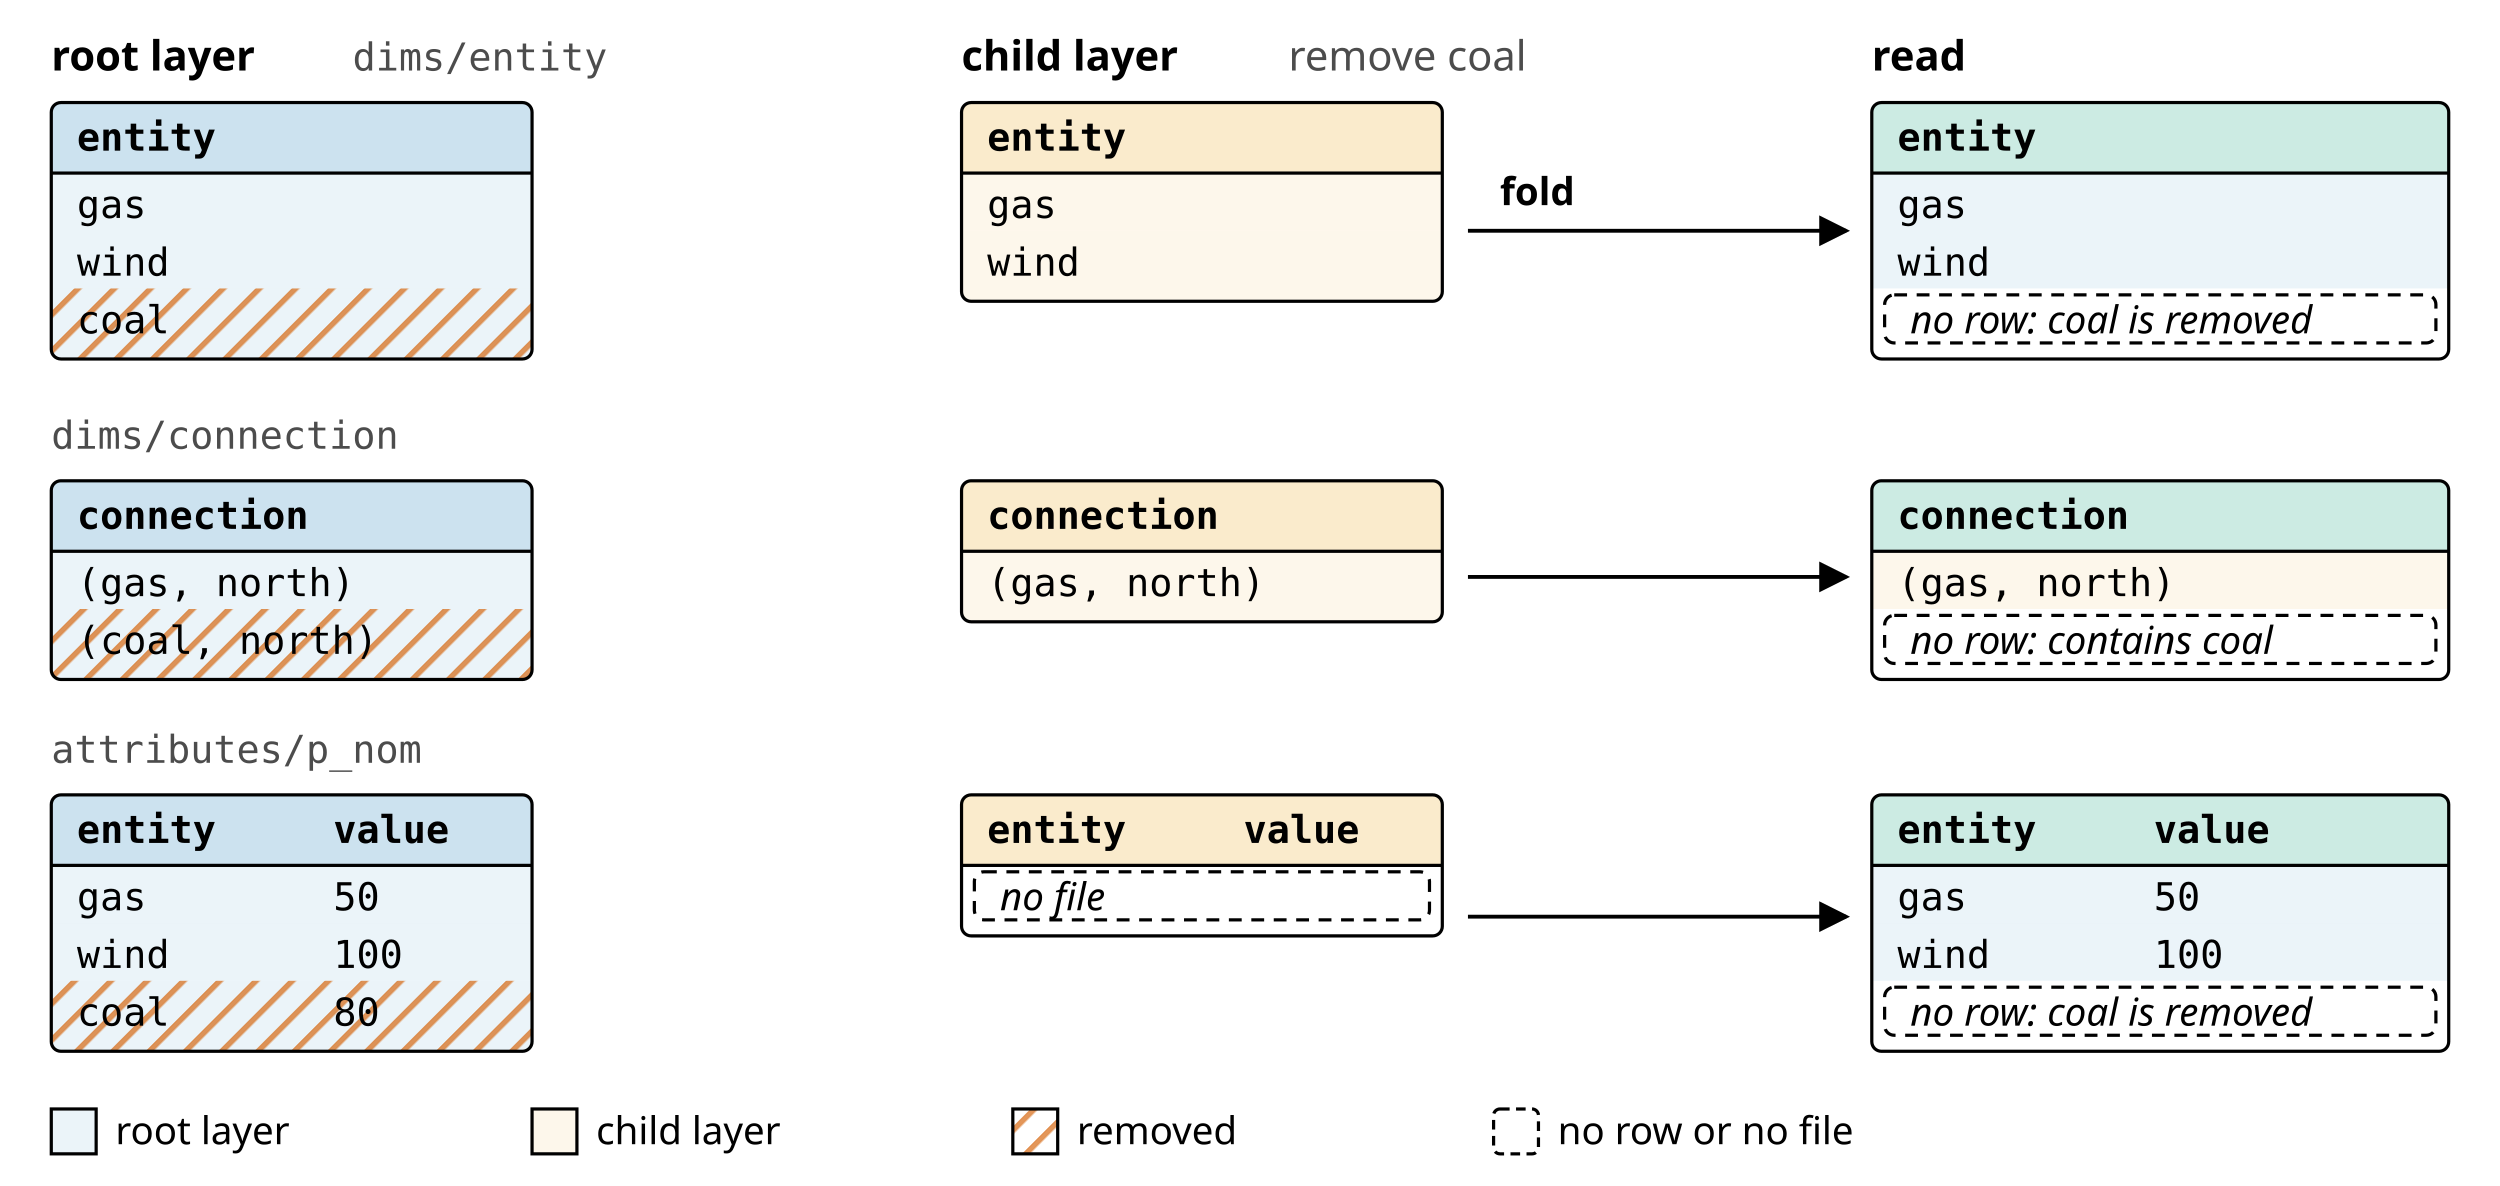
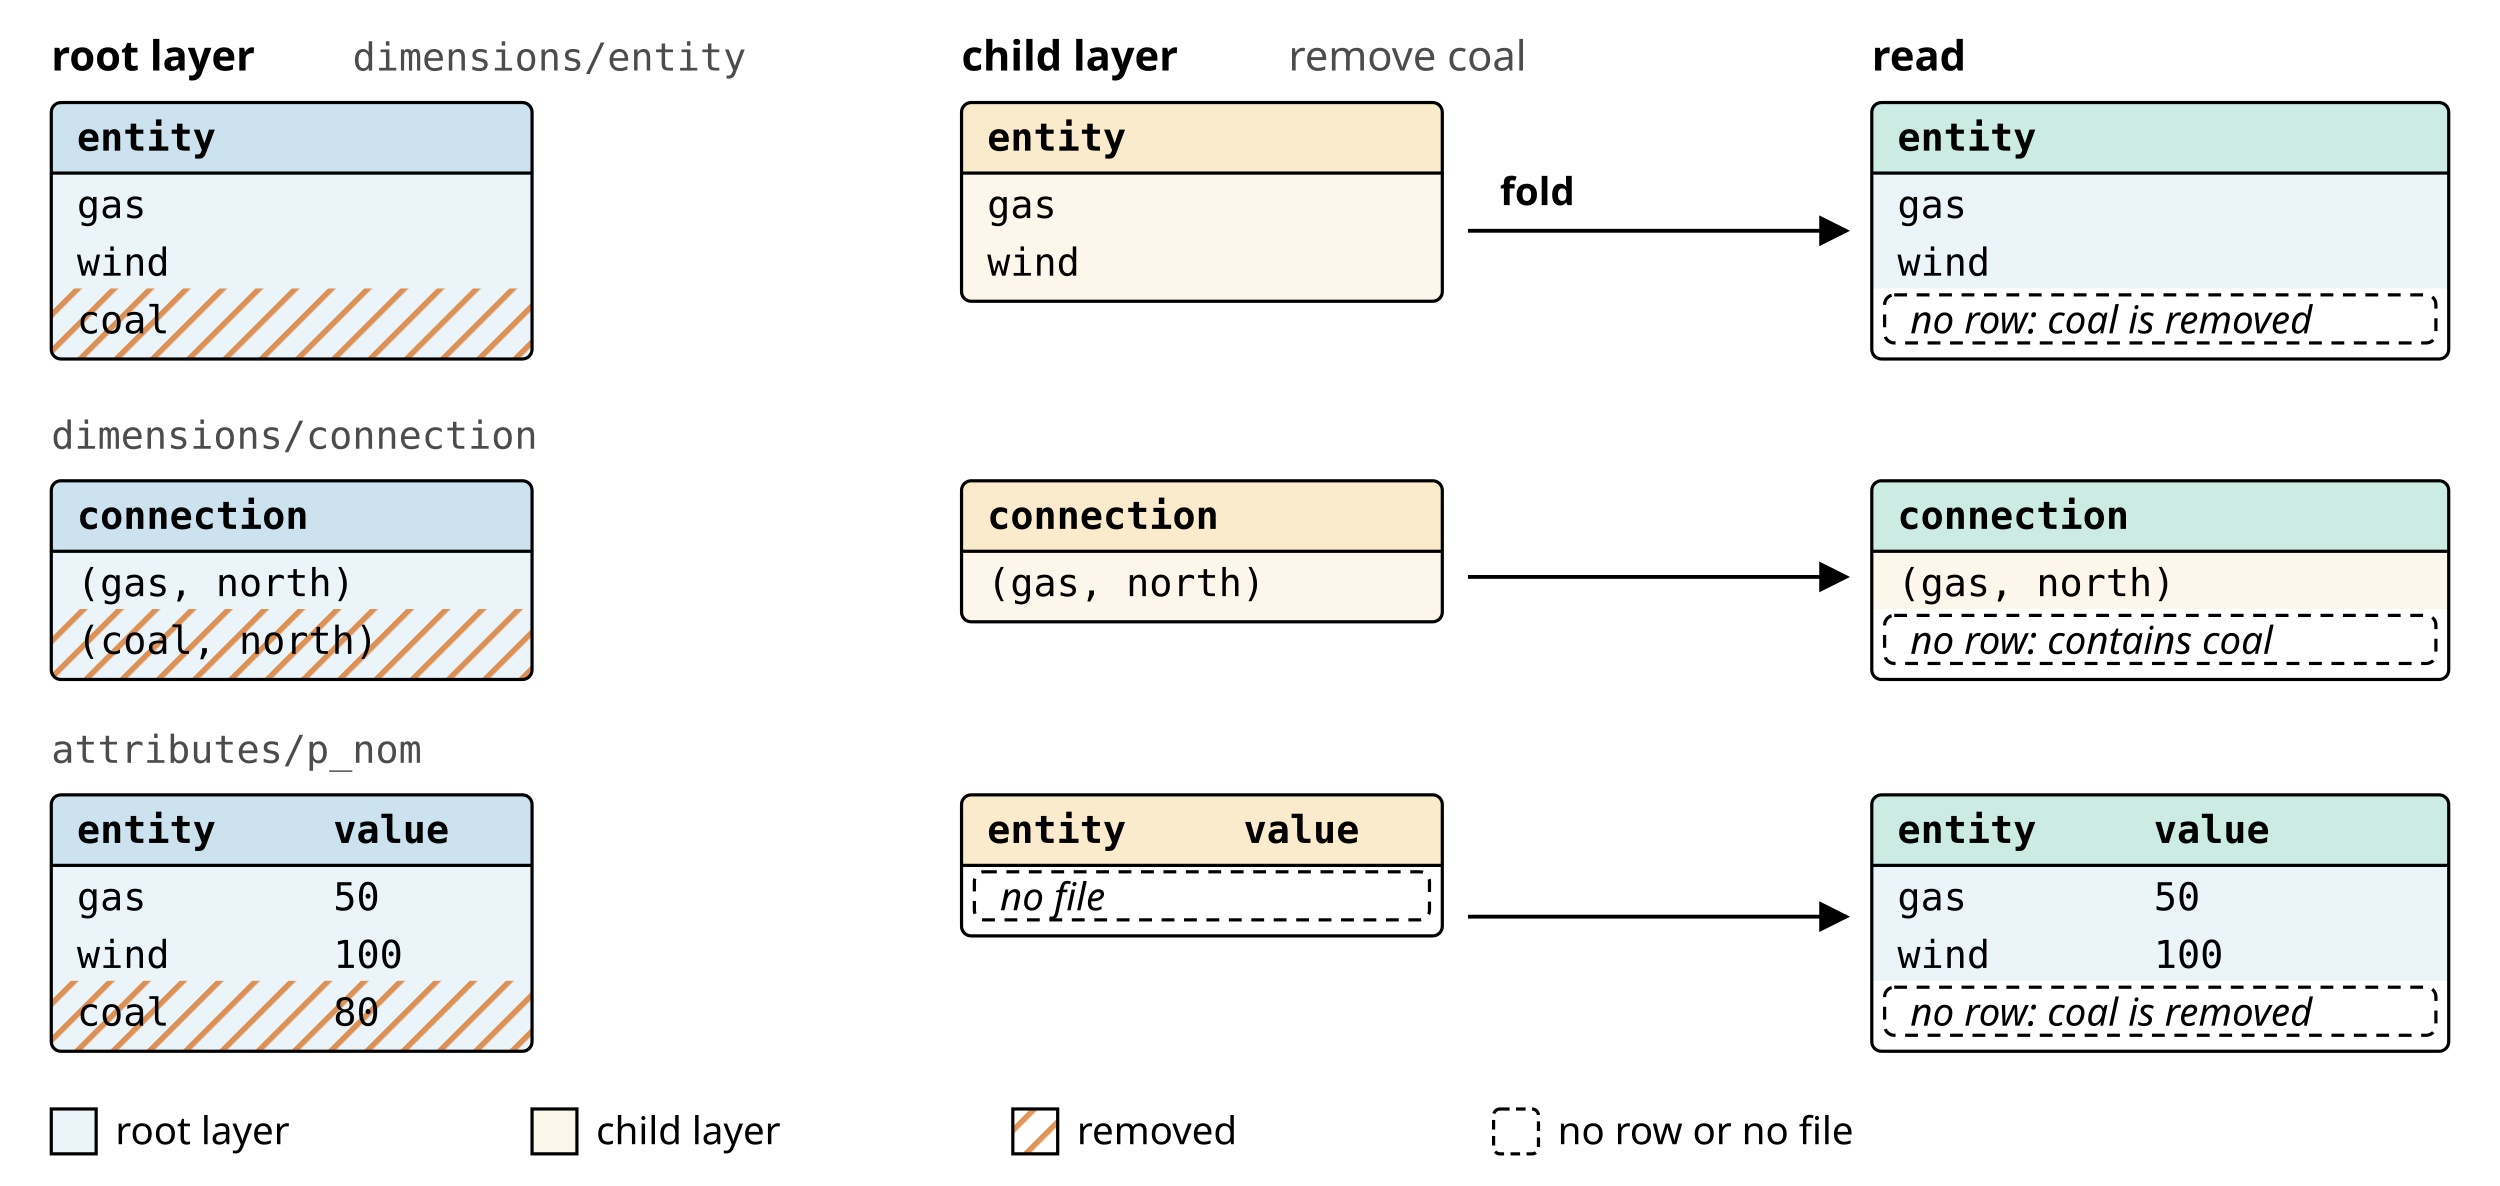
<svg xmlns="http://www.w3.org/2000/svg" viewBox="0 0 780 370" width="780" height="370" style="max-width: 100%; height: auto" role="img" aria-labelledby="lr-t lr-d" font-family="ui-sans-serif, system-ui, sans-serif" font-size="13">
  <defs>
    <marker id="lr-arrow" viewBox="0 0 8 8" refX="7" refY="4" markerWidth="8" markerHeight="8" orient="auto">
      <path d="M0,0 L8,4 L0,8 z" fill="currentColor" />
    </marker>
    <pattern id="lr-hatch" width="8" height="8" patternUnits="userSpaceOnUse" patternTransform="rotate(45)">
      <line x1="0" y1="0" x2="0" y2="8" stroke="#D55E00" stroke-opacity="0.65" stroke-width="3.5" />
    </pattern>
  </defs>
  <g stroke="none">
    <path d="M16,54 V35 A3,3 0 0 1 19,32 H163 A3,3 0 0 1 166,35 V54 Z" fill="#0072B2" fill-opacity="0.2" />
    <rect x="16" y="54" width="150" height="18" fill="#0072B2" fill-opacity="0.08" />
    <rect x="16" y="72" width="150" height="18" fill="#0072B2" fill-opacity="0.08" />
    <path d="M16,90 H166 V109 A3,3 0 0 1 163,112 H19 A3,3 0 0 1 16,109 Z" fill="#0072B2" fill-opacity="0.08" />
    <path d="M16,90 H166 V109 A3,3 0 0 1 163,112 H19 A3,3 0 0 1 16,109 Z" fill="url(#lr-hatch)" />
    <path d="M16,172 V153 A3,3 0 0 1 19,150 H163 A3,3 0 0 1 166,153 V172 Z" fill="#0072B2" fill-opacity="0.2" />
    <rect x="16" y="172" width="150" height="18" fill="#0072B2" fill-opacity="0.08" />
    <path d="M16,190 H166 V209 A3,3 0 0 1 163,212 H19 A3,3 0 0 1 16,209 Z" fill="#0072B2" fill-opacity="0.08" />
    <path d="M16,190 H166 V209 A3,3 0 0 1 163,212 H19 A3,3 0 0 1 16,209 Z" fill="url(#lr-hatch)" />
    <path d="M16,270 V251 A3,3 0 0 1 19,248 H163 A3,3 0 0 1 166,251 V270 Z" fill="#0072B2" fill-opacity="0.2" />
    <rect x="16" y="270" width="150" height="18" fill="#0072B2" fill-opacity="0.08" />
    <rect x="16" y="288" width="150" height="18" fill="#0072B2" fill-opacity="0.08" />
    <path d="M16,306 H166 V325 A3,3 0 0 1 163,328 H19 A3,3 0 0 1 16,325 Z" fill="#0072B2" fill-opacity="0.08" />
    <path d="M16,306 H166 V325 A3,3 0 0 1 163,328 H19 A3,3 0 0 1 16,325 Z" fill="url(#lr-hatch)" />
    <path d="M300,54 V35 A3,3 0 0 1 303,32 H447 A3,3 0 0 1 450,35 V54 Z" fill="#E69F00" fill-opacity="0.2" />
    <rect x="300" y="54" width="150" height="18" fill="#E69F00" fill-opacity="0.08" />
    <path d="M300,72 H450 V91 A3,3 0 0 1 447,94 H303 A3,3 0 0 1 300,91 Z" fill="#E69F00" fill-opacity="0.08" />
    <path d="M300,172 V153 A3,3 0 0 1 303,150 H447 A3,3 0 0 1 450,153 V172 Z" fill="#E69F00" fill-opacity="0.2" />
    <path d="M300,172 H450 V191 A3,3 0 0 1 447,194 H303 A3,3 0 0 1 300,191 Z" fill="#E69F00" fill-opacity="0.08" />
    <path d="M300,270 V251 A3,3 0 0 1 303,248 H447 A3,3 0 0 1 450,251 V270 Z" fill="#E69F00" fill-opacity="0.2" />
    <path d="M584,54 V35 A3,3 0 0 1 587,32 H761 A3,3 0 0 1 764,35 V54 Z" fill="#009E73" fill-opacity="0.2" />
    <rect x="584" y="54" width="180" height="18" fill="#0072B2" fill-opacity="0.08" />
    <rect x="584" y="72" width="180" height="18" fill="#0072B2" fill-opacity="0.08" />
    <path d="M584,172 V153 A3,3 0 0 1 587,150 H761 A3,3 0 0 1 764,153 V172 Z" fill="#009E73" fill-opacity="0.2" />
    <rect x="584" y="172" width="180" height="18" fill="#E69F00" fill-opacity="0.08" />
    <path d="M584,270 V251 A3,3 0 0 1 587,248 H761 A3,3 0 0 1 764,251 V270 Z" fill="#009E73" fill-opacity="0.2" />
    <rect x="584" y="270" width="180" height="18" fill="#0072B2" fill-opacity="0.08" />
    <rect x="584" y="288" width="180" height="18" fill="#0072B2" fill-opacity="0.08" />
    <rect x="16" y="346" width="14" height="14" fill="#0072B2" fill-opacity="0.08" />
    <rect x="166" y="346" width="14" height="14" fill="#E69F00" fill-opacity="0.08" />
    <rect x="316" y="346" width="14" height="14" fill="url(#lr-hatch)" />
  </g>
  <g fill="currentColor">
    <text x="16" y="22" font-weight="bold">root layer</text>
-     <text x="110" y="22" fill-opacity="0.7" font-family="ui-monospace, SFMono-Regular, Menlo, monospace" font-size="12">dims/entity</text>
+     <text x="110" y="22" fill-opacity="0.7" font-family="ui-monospace, SFMono-Regular, Menlo, monospace" font-size="12">dimensions/entity</text>
    <text x="24" y="47" font-weight="bold" font-family="ui-monospace, SFMono-Regular, Menlo, monospace" font-size="12">entity</text>
    <text x="24" y="68" font-family="ui-monospace, SFMono-Regular, Menlo, monospace" font-size="12">gas</text>
    <text x="24" y="86" font-family="ui-monospace, SFMono-Regular, Menlo, monospace" font-size="12">wind</text>
    <text x="24" y="104" font-family="ui-monospace, SFMono-Regular, Menlo, monospace" font-size="12">coal</text>
    <text x="16" y="140" font-weight="bold" />
-     <text x="16" y="140" fill-opacity="0.7" font-family="ui-monospace, SFMono-Regular, Menlo, monospace" font-size="12">dims/connection</text>
+     <text x="16" y="140" fill-opacity="0.7" font-family="ui-monospace, SFMono-Regular, Menlo, monospace" font-size="12">dimensions/connection</text>
    <text x="24" y="165" font-weight="bold" font-family="ui-monospace, SFMono-Regular, Menlo, monospace" font-size="12">connection</text>
    <text x="24" y="186" font-family="ui-monospace, SFMono-Regular, Menlo, monospace" font-size="12">(gas, north)</text>
    <text x="24" y="204" font-family="ui-monospace, SFMono-Regular, Menlo, monospace" font-size="12">(coal, north)</text>
    <text x="16" y="238" font-weight="bold" />
    <text x="16" y="238" fill-opacity="0.7" font-family="ui-monospace, SFMono-Regular, Menlo, monospace" font-size="12">attributes/p_nom</text>
    <text x="24" y="263" font-weight="bold" font-family="ui-monospace, SFMono-Regular, Menlo, monospace" font-size="12">entity</text>
    <text x="104" y="263" font-weight="bold" font-family="ui-monospace, SFMono-Regular, Menlo, monospace" font-size="12">value</text>
    <text x="24" y="284" font-family="ui-monospace, SFMono-Regular, Menlo, monospace" font-size="12">gas</text>
    <text x="104" y="284" font-family="ui-monospace, SFMono-Regular, Menlo, monospace" font-size="12">50</text>
    <text x="24" y="302" font-family="ui-monospace, SFMono-Regular, Menlo, monospace" font-size="12">wind</text>
    <text x="104" y="302" font-family="ui-monospace, SFMono-Regular, Menlo, monospace" font-size="12">100</text>
    <text x="24" y="320" font-family="ui-monospace, SFMono-Regular, Menlo, monospace" font-size="12">coal</text>
    <text x="104" y="320" font-family="ui-monospace, SFMono-Regular, Menlo, monospace" font-size="12">80</text>
    <text x="300" y="22" font-weight="bold">child layer</text>
    <text x="402" y="22" fill-opacity="0.7">remove coal</text>
    <text x="308" y="47" font-weight="bold" font-family="ui-monospace, SFMono-Regular, Menlo, monospace" font-size="12">entity</text>
    <text x="308" y="68" font-family="ui-monospace, SFMono-Regular, Menlo, monospace" font-size="12">gas</text>
    <text x="308" y="86" font-family="ui-monospace, SFMono-Regular, Menlo, monospace" font-size="12">wind</text>
    <text x="300" y="140" font-weight="bold" />
    <text x="308" y="165" font-weight="bold" font-family="ui-monospace, SFMono-Regular, Menlo, monospace" font-size="12">connection</text>
    <text x="308" y="186" font-family="ui-monospace, SFMono-Regular, Menlo, monospace" font-size="12">(gas, north)</text>
    <text x="300" y="238" font-weight="bold" />
    <text x="308" y="263" font-weight="bold" font-family="ui-monospace, SFMono-Regular, Menlo, monospace" font-size="12">entity</text>
    <text x="388" y="263" font-weight="bold" font-family="ui-monospace, SFMono-Regular, Menlo, monospace" font-size="12">value</text>
    <text x="312" y="284" font-style="italic" font-size="12">no file</text>
    <text x="584" y="22" font-weight="bold">read</text>
    <text x="592" y="47" font-weight="bold" font-family="ui-monospace, SFMono-Regular, Menlo, monospace" font-size="12">entity</text>
    <text x="592" y="68" font-family="ui-monospace, SFMono-Regular, Menlo, monospace" font-size="12">gas</text>
    <text x="592" y="86" font-family="ui-monospace, SFMono-Regular, Menlo, monospace" font-size="12">wind</text>
    <text x="596" y="104" font-style="italic" font-size="12">no row: coal is removed</text>
    <text x="584" y="140" font-weight="bold" />
    <text x="592" y="165" font-weight="bold" font-family="ui-monospace, SFMono-Regular, Menlo, monospace" font-size="12">connection</text>
    <text x="592" y="186" font-family="ui-monospace, SFMono-Regular, Menlo, monospace" font-size="12">(gas, north)</text>
    <text x="596" y="204" font-style="italic" font-size="12">no row: contains coal</text>
    <text x="584" y="238" font-weight="bold" />
    <text x="592" y="263" font-weight="bold" font-family="ui-monospace, SFMono-Regular, Menlo, monospace" font-size="12">entity</text>
    <text x="672" y="263" font-weight="bold" font-family="ui-monospace, SFMono-Regular, Menlo, monospace" font-size="12">value</text>
    <text x="592" y="284" font-family="ui-monospace, SFMono-Regular, Menlo, monospace" font-size="12">gas</text>
    <text x="672" y="284" font-family="ui-monospace, SFMono-Regular, Menlo, monospace" font-size="12">50</text>
    <text x="592" y="302" font-family="ui-monospace, SFMono-Regular, Menlo, monospace" font-size="12">wind</text>
    <text x="672" y="302" font-family="ui-monospace, SFMono-Regular, Menlo, monospace" font-size="12">100</text>
    <text x="596" y="320" font-style="italic" font-size="12">no row: coal is removed</text>
    <text x="468" y="64" font-weight="bold" font-size="12">fold</text>
    <text x="36" y="357" font-size="12">root layer</text>
    <text x="186" y="357" font-size="12">child layer</text>
    <text x="336" y="357" font-size="12">removed</text>
    <text x="486" y="357" font-size="12">no row or no file</text>
  </g>
  <g fill="none" stroke="currentColor" stroke-width="1">
    <rect x="16" y="32" width="150" height="80" rx="3" />
    <line x1="16" y1="54" x2="166" y2="54" />
    <rect x="16" y="150" width="150" height="62" rx="3" />
    <line x1="16" y1="172" x2="166" y2="172" />
    <rect x="16" y="248" width="150" height="80" rx="3" />
    <line x1="16" y1="270" x2="166" y2="270" />
    <rect x="300" y="32" width="150" height="62" rx="3" />
    <line x1="300" y1="54" x2="450" y2="54" />
    <rect x="300" y="150" width="150" height="44" rx="3" />
    <line x1="300" y1="172" x2="450" y2="172" />
    <rect x="304" y="272" width="142" height="15" rx="3" stroke-dasharray="4 3" />
    <rect x="300" y="248" width="150" height="44" rx="3" />
    <line x1="300" y1="270" x2="450" y2="270" />
    <rect x="588" y="92" width="172" height="15" rx="3" stroke-dasharray="4 3" />
    <rect x="584" y="32" width="180" height="80" rx="3" />
    <line x1="584" y1="54" x2="764" y2="54" />
    <rect x="588" y="192" width="172" height="15" rx="3" stroke-dasharray="4 3" />
    <rect x="584" y="150" width="180" height="62" rx="3" />
    <line x1="584" y1="172" x2="764" y2="172" />
    <rect x="588" y="308" width="172" height="15" rx="3" stroke-dasharray="4 3" />
    <rect x="584" y="248" width="180" height="80" rx="3" />
    <line x1="584" y1="270" x2="764" y2="270" />
    <rect x="16" y="346" width="14" height="14" />
    <rect x="166" y="346" width="14" height="14" />
    <rect x="316" y="346" width="14" height="14" />
    <rect x="466" y="346" width="14" height="14" rx="2" stroke-dasharray="3 2" />
  </g>
  <g stroke="currentColor" fill="none" stroke-width="1.2" marker-end="url(#lr-arrow)">
    <path d="M458,72 L576,72" />
    <path d="M458,180 L576,180" />
    <path d="M458,286 L576,286" />
  </g>
</svg>
